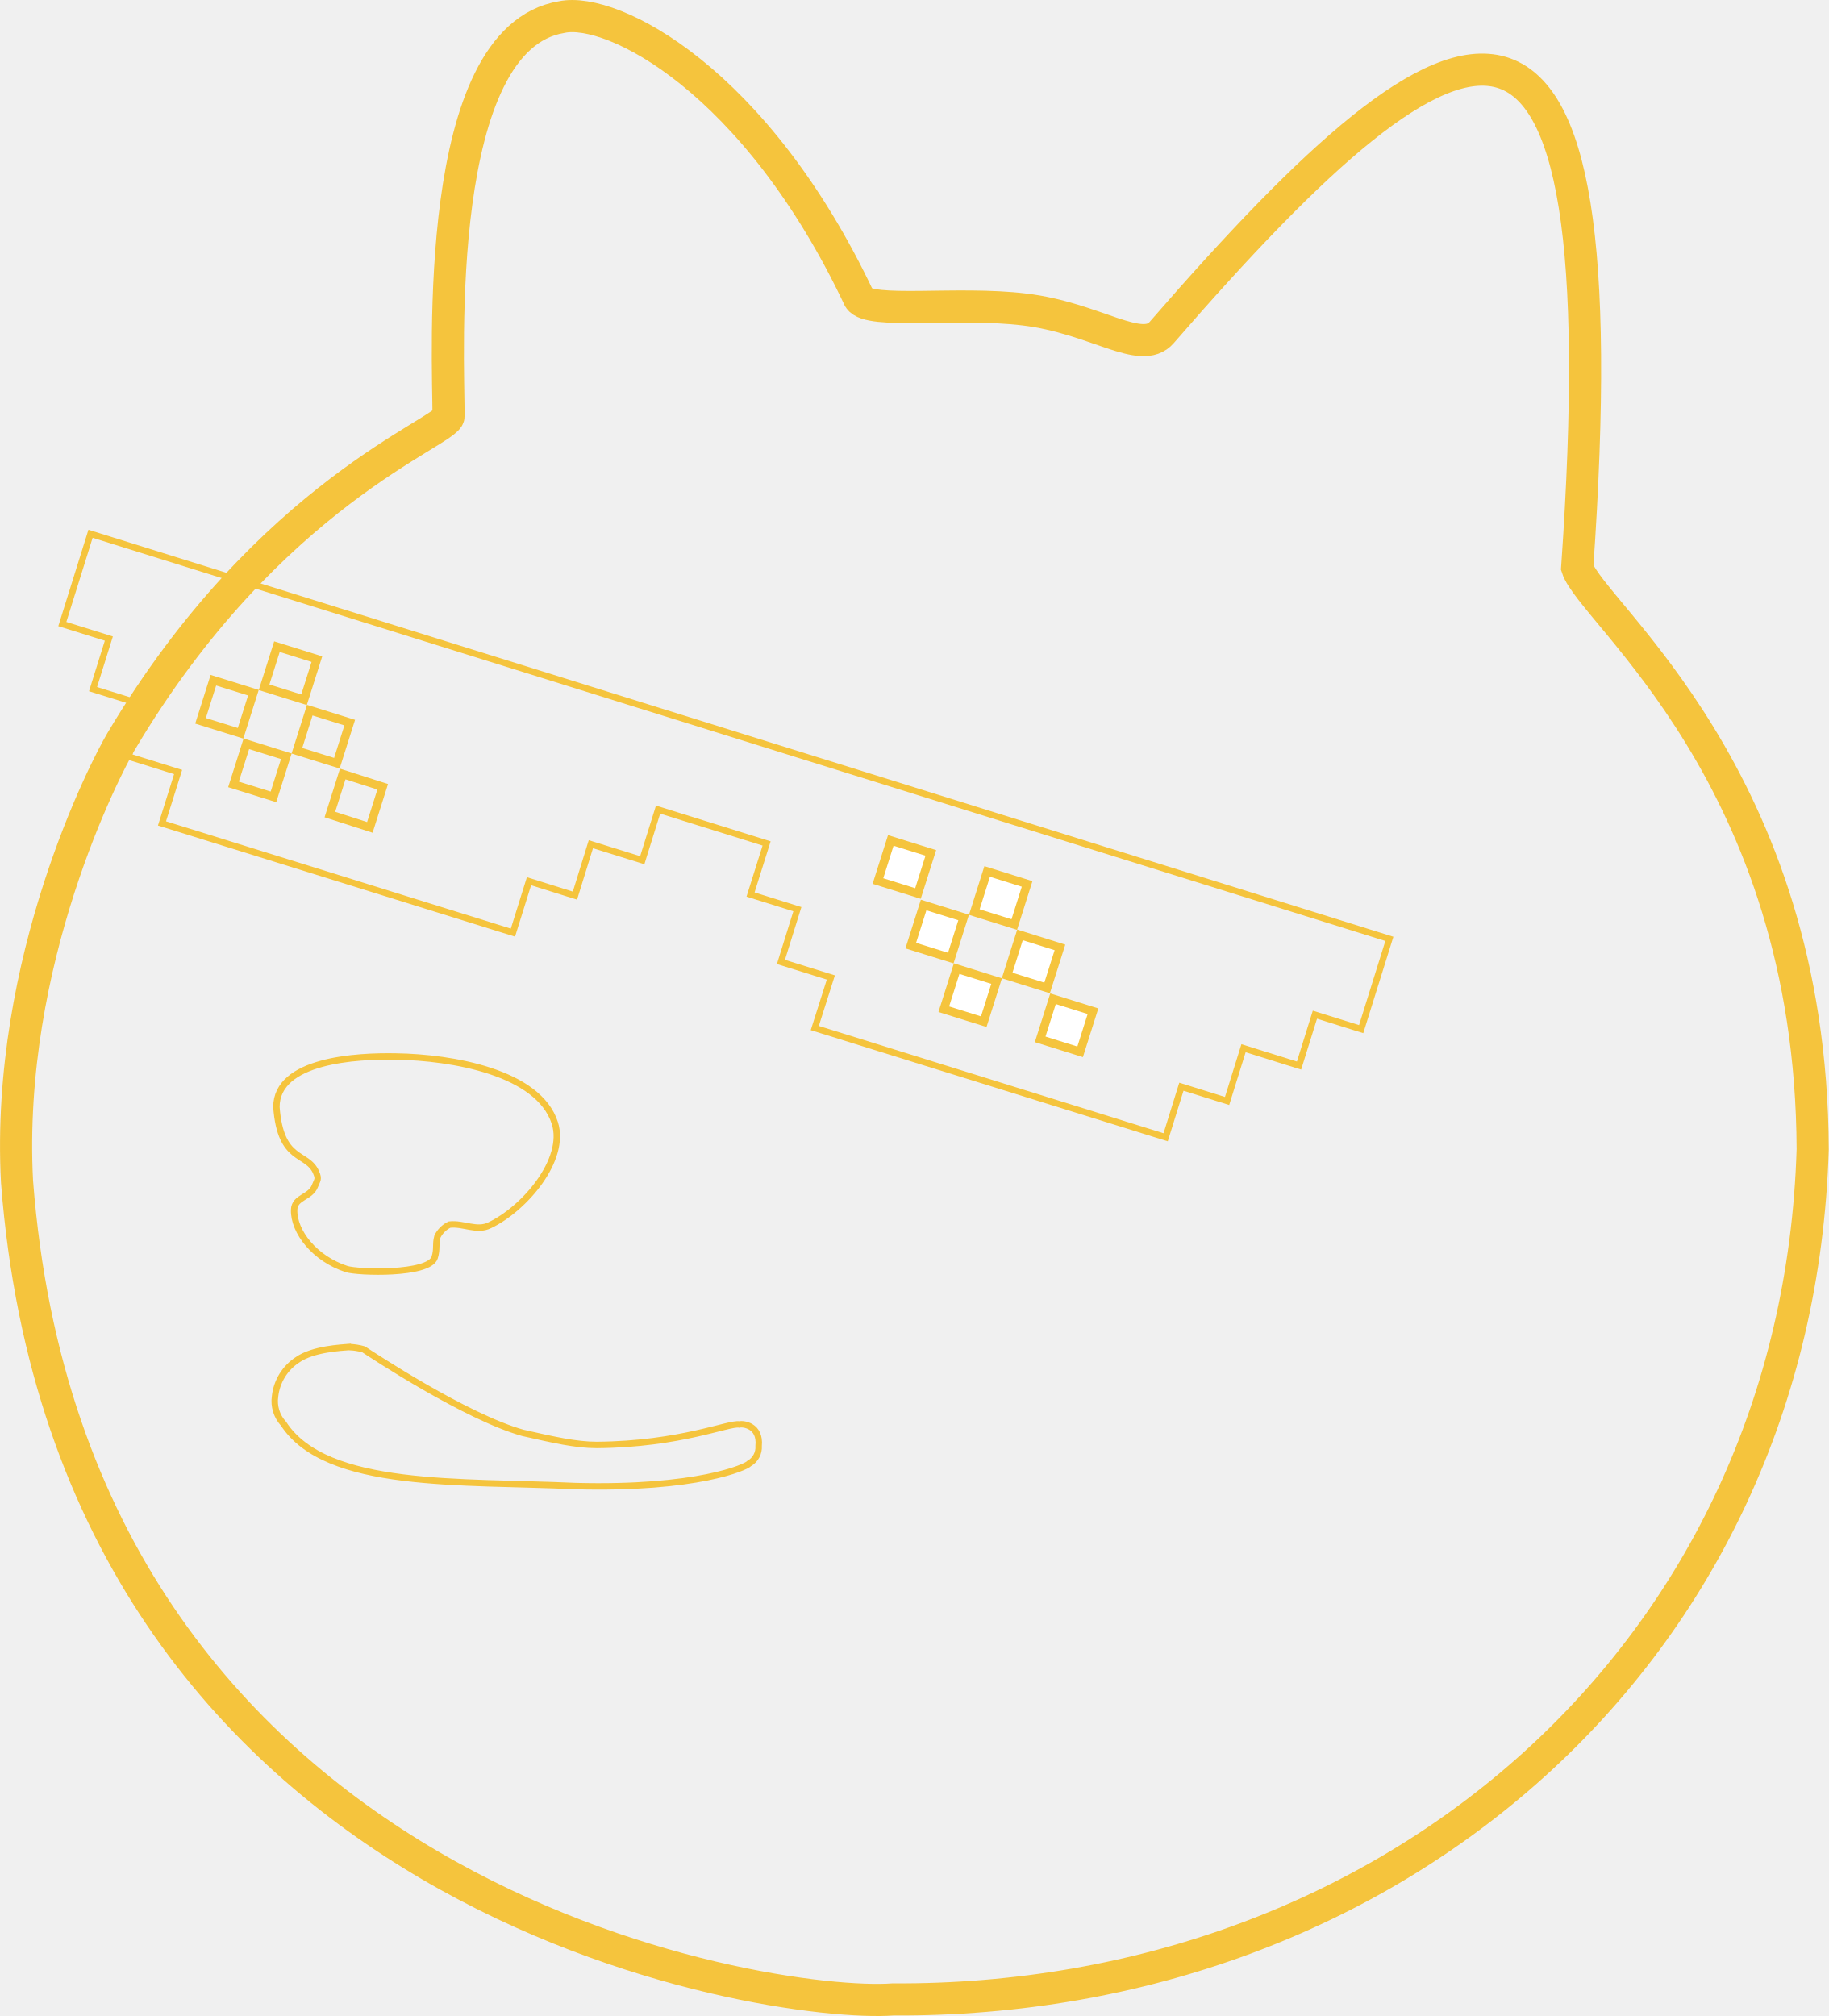
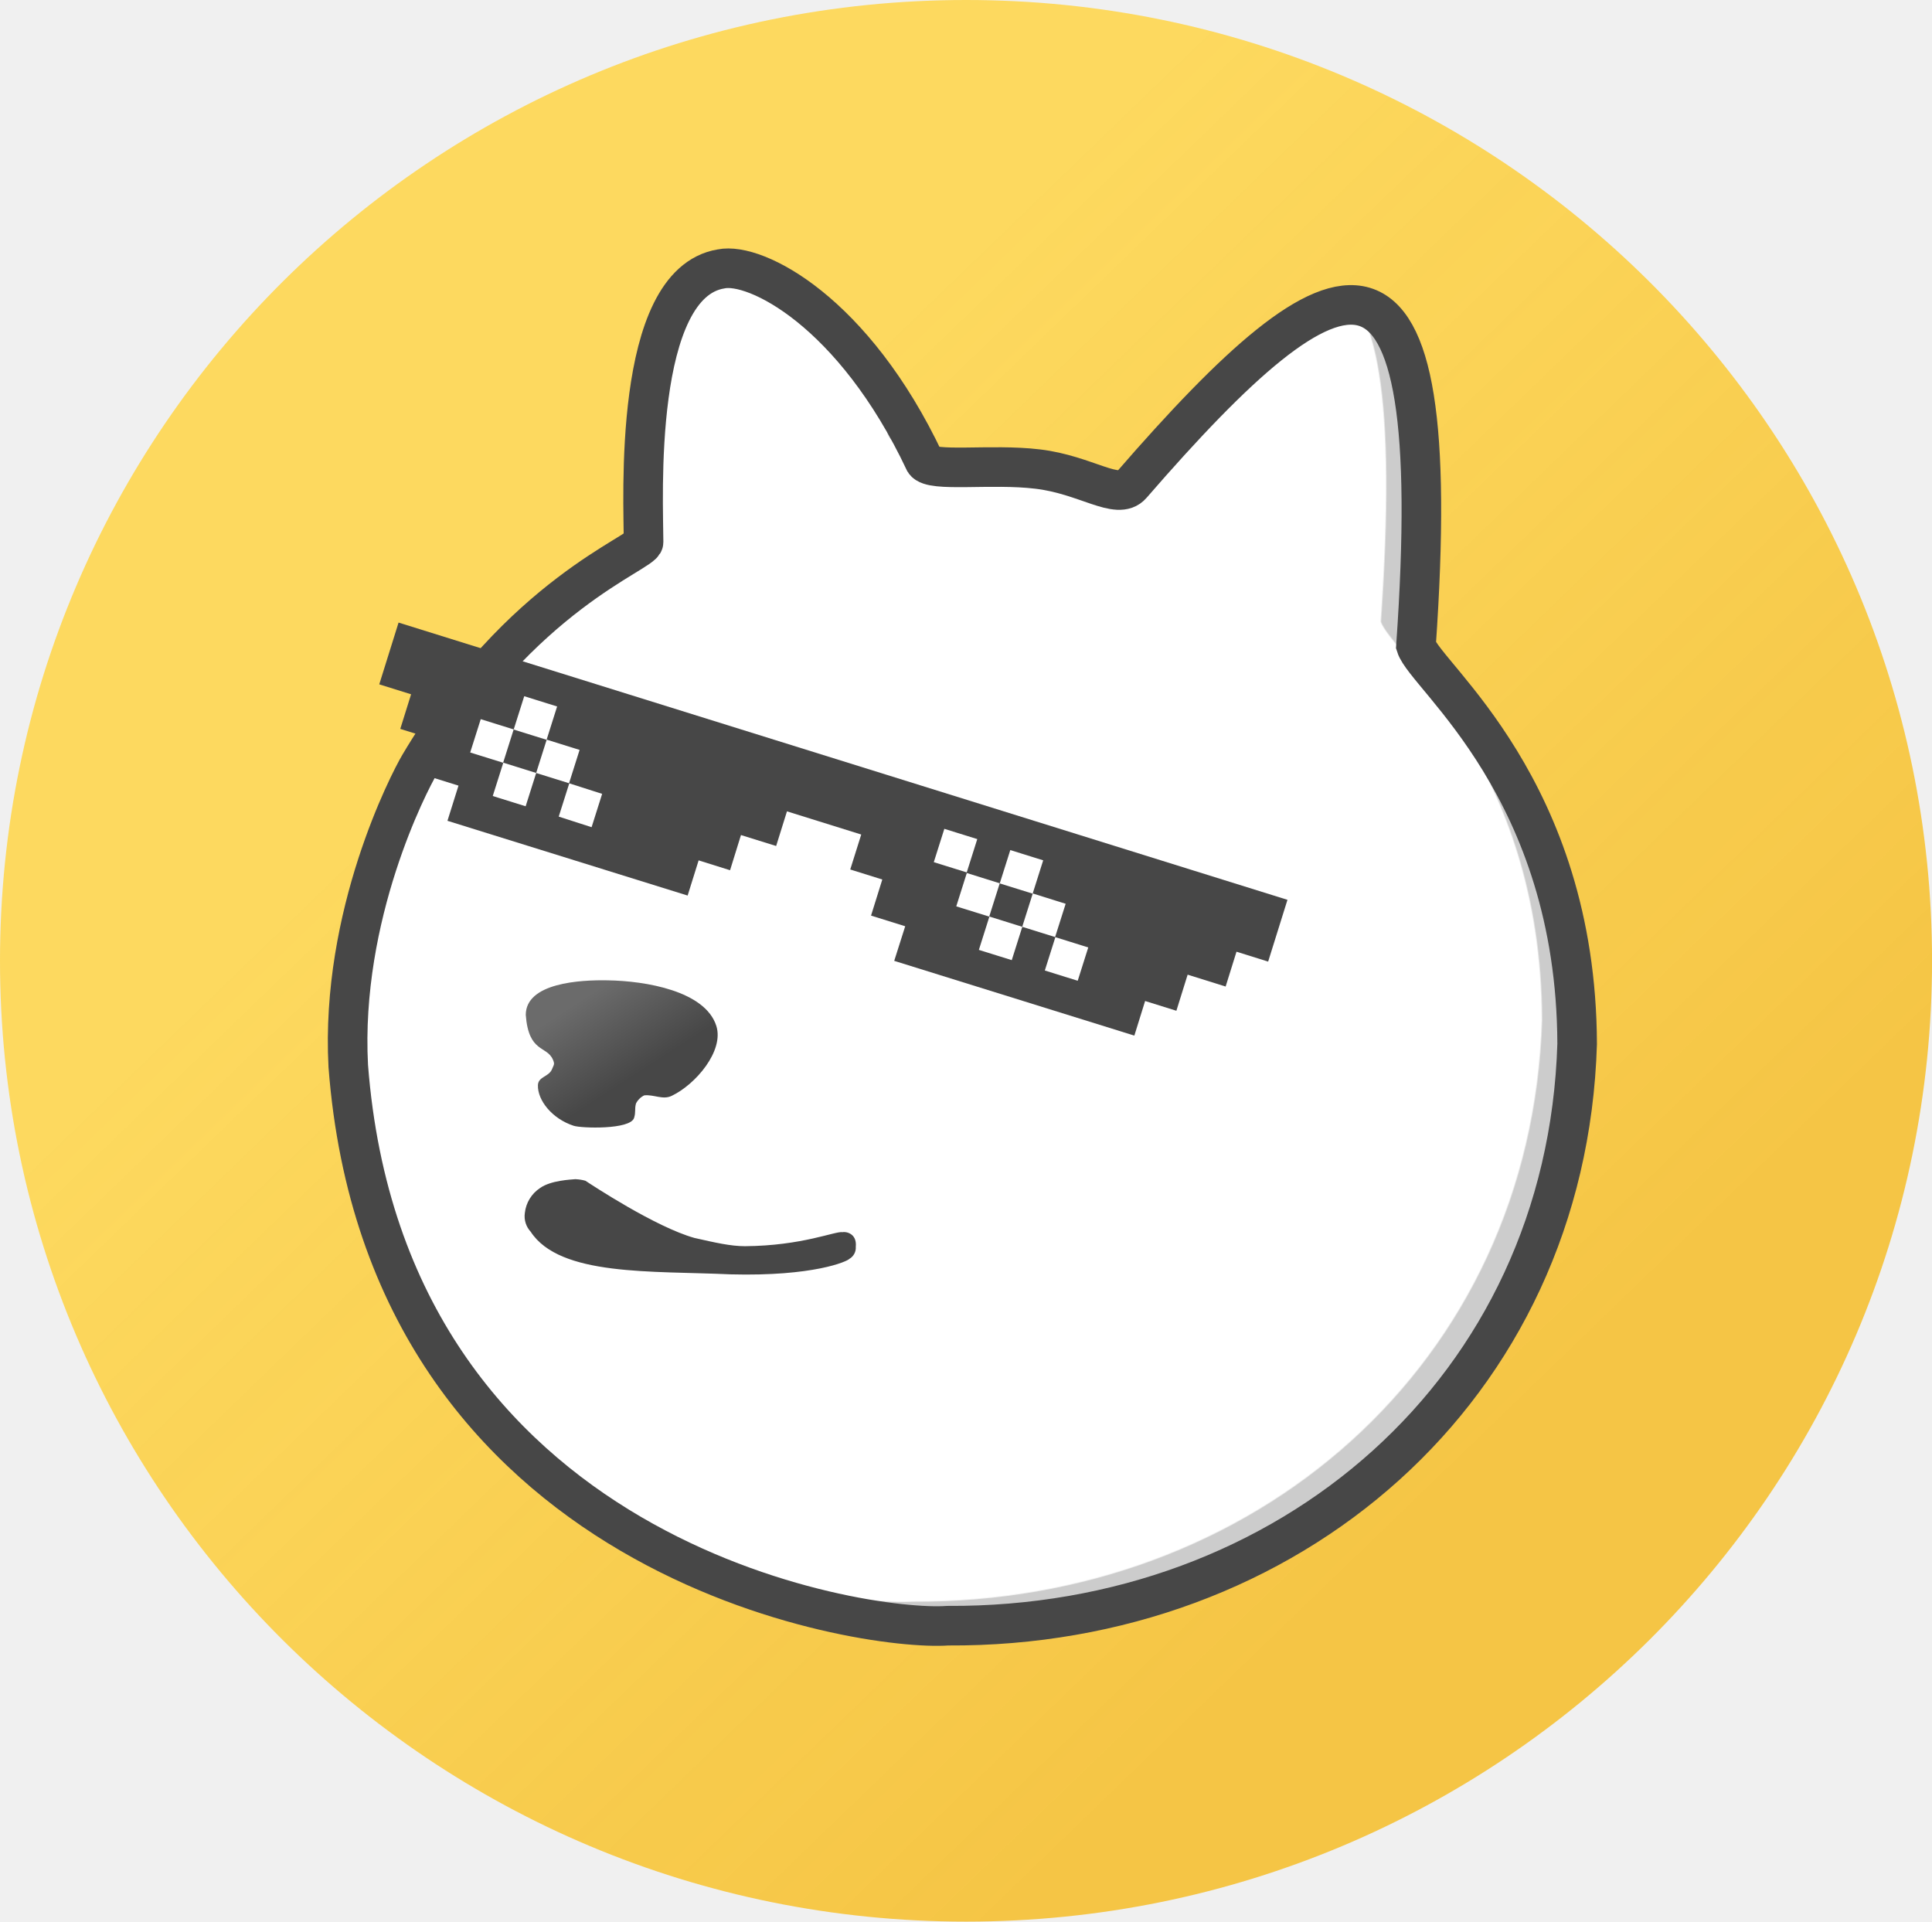
- <svg xmlns="http://www.w3.org/2000/svg" id="svg881" viewBox="0 0 284.65 313.78">
+ <svg xmlns="http://www.w3.org/2000/svg" id="svg881" viewBox="0 0 439.37 437.01">
  <defs>
-     <style>.cls-1,.cls-2,.cls-3{fill:none;}.cls-1,.cls-2,.cls-3,.cls-4{stroke:#f5c43d;}.cls-1{stroke-miterlimit:10;}.cls-2,.cls-3,.cls-4{stroke-miterlimit:11.34;}.cls-2{stroke-width:5px;}.cls-3,.cls-4{stroke-width:1.32px;}.cls-4{fill:#fff;}</style>
+     <style>.cls-1{fill:url(#linear-gradient);}.cls-2{filter:url(#filter27102);}.cls-3,.cls-7{fill:#fff;}.cls-4{fill:url(#linear-gradient-2);}.cls-5{fill:#474747;}.cls-6{fill:none;stroke:#474747;stroke-width:9px;}.cls-6,.cls-7{stroke-miterlimit:11.34;}.cls-7{stroke:#fff;stroke-width:1.32px;}</style>
+     <linearGradient id="linear-gradient" x1="-103.81" y1="639.39" x2="-171.97" y2="709.72" gradientTransform="matrix(2.84, 0, 0, -2.83, 626.46, 2146.26)" gradientUnits="userSpaceOnUse">
+       <stop offset="0" stop-color="#f5c545" />
+       <stop offset="1" stop-color="#ffd547" stop-opacity="0.86" />
+     </linearGradient>
+     <filter id="filter27102" name="filter27102">
+       <feFlood result="flood" flood-color="rgb(204,204,204)" />
+       <feComposite result="composite1" operator="out" in="flood" in2="SourceGraphic" />
+       <feGaussianBlur result="blur" in="composite1" />
+       <feOffset result="offset" dx="-8" dy="-5.5" />
+       <feComposite result="composite2" operator="atop" in="offset" in2="SourceGraphic" />
+     </filter>
+     <linearGradient id="linear-gradient-2" x1="-170.97" y1="666.85" x2="-175.02" y2="673.13" gradientTransform="matrix(2.83, 0, 0, -2.83, 704.5, 2318.89)" gradientUnits="userSpaceOnUse">
+       <stop offset="0" stop-color="#474747" />
+       <stop offset="1" stop-color="#6b6b6b" />
+     </linearGradient>
  </defs>
+   <g id="layer8">
+     <ellipse id="path1654" class="cls-1" cx="219.69" cy="218.5" rx="219.69" ry="218.5" />
+   </g>
+   <g id="layer4">
+     <g id="path1450-2" class="cls-2">
+       <path class="cls-3" d="M223,310.13c0-9.19-2.62-58.83,17.64-62.13,7.85-1.61,30.15,9.68,46.27,43.82,1.6,2.5,15.14.42,25.71,1.7,11,1.3,18.18,7.27,21.37,3.59,47.7-55,71.78-65.2,64.67,36.6,2.21,7,36.45,32.42,36.65,90.53C432.93,502.86,369.59,557,292.17,556.55c-19.1,1.41-127.68-14.68-136.33-127.28-1.81-34.39,13.82-64.49,16.19-68.5C195,322,223,312.51,223,310.13Z" transform="translate(-76.64 -186.85)" />
+     </g>
+     <ellipse id="path27105-3" class="cls-3" cx="263.77" cy="272.89" rx="8.53" ry="21.45" transform="translate(-188.1 29.1) rotate(-37.34)" />
+     <path id="path27107-7-3" class="cls-3" d="M381,333c3.71-10.61,10.61-48.26,1.59-76.1l-18.56,7.69L338.62,293l32.08,40.3Z" transform="translate(-76.64 -186.85)" />
+   </g>
  <g id="layer1">
-     <path id="path1460" class="cls-1" d="M207.12,442.87c-4.92-1.59-8.25-5.8-8.15-9.23.06-2,2.55-1.88,3.24-3.72.35-.92.65-1,.18-2.08-1.38-3.25-5.53-1.49-6.18-10.18,0-7.3,12.38-8,18.65-7.87,8.62.13,22.14,2.42,24.68,10.35,1.82,5.7-4.73,13.34-10.13,15.91-2,1-4.1-.35-6.26-.1a4.08,4.08,0,0,0-1.88,1.86c-.35,1.27,0,1.9-.43,3.27-.89,2.72-12,2.35-13.72,1.79Z" transform="translate(-153.19 -245.35)" />
-     <path id="path1462" class="cls-1" d="M207.59,455c-1.21.11-5.65.28-8.1,2a7.79,7.79,0,0,0-3.49,5.68,5.16,5.16,0,0,0,1.32,4.27c6.65,10.2,27.64,8.87,45.43,9.7,18.94.5,26.59-2.95,27.05-3.52a2.92,2.92,0,0,0,1.46-2.73c.32-3.24-2.49-3.49-3-3.34-1.64-.29-9.14,3.09-22.19,3.19-3.27,0-6.76-.81-11.51-1.88-8.89-2.49-23.39-12.09-24.78-13a9.33,9.33,0,0,0-2.17-.35Z" transform="translate(-153.19 -245.35)" />
+     <path id="path1460" class="cls-4" d="M207.12,442.87c-4.92-1.59-8.25-5.8-8.15-9.23.06-2,2.55-1.88,3.24-3.72.35-.92.65-1,.18-2.08-1.38-3.25-5.53-1.49-6.18-10.18,0-7.3,12.38-8,18.65-7.87,8.62.13,22.14,2.42,24.68,10.35,1.82,5.7-4.73,13.34-10.13,15.91-2,1-4.1-.35-6.26-.1a4.08,4.08,0,0,0-1.88,1.86c-.35,1.27,0,1.9-.43,3.27-.89,2.72-12,2.35-13.72,1.79Z" transform="translate(-76.64 -186.85)" />
+     <path id="path1462" class="cls-5" d="M207.59,455c-1.21.11-5.65.28-8.1,2a7.79,7.79,0,0,0-3.49,5.68,5.16,5.16,0,0,0,1.32,4.27c6.65,10.2,27.64,8.87,45.43,9.7,18.94.5,26.59-2.95,27.05-3.52a2.92,2.92,0,0,0,1.46-2.73c.32-3.24-2.49-3.49-3-3.34-1.64-.29-9.14,3.09-22.19,3.19-3.27,0-6.76-.81-11.51-1.88-8.89-2.49-23.39-12.09-24.78-13a9.33,9.33,0,0,0-2.17-.35Z" transform="translate(-76.64 -186.85)" />
  </g>
  <g id="layer5">
-     <path id="path1450-3" class="cls-2" d="M223,310.13c0-9.19-2.62-58.83,17.64-62.13,7.85-1.61,30.15,9.68,46.27,43.82,1.6,2.5,15.14.42,25.71,1.7,11,1.3,18.18,7.27,21.37,3.59,47.7-55,71.78-65.2,64.67,36.6,2.21,7,36.45,32.42,36.65,90.53C432.93,502.86,369.59,557,292.17,556.55c-19.1,1.41-127.68-14.68-136.33-127.28-1.81-34.39,13.82-64.49,16.19-68.5C195,322,223,312.51,223,310.13Z" transform="translate(-153.19 -245.35)" />
+     <path id="path1450-3" class="cls-6" d="M223,310.13c0-9.19-2.62-58.83,17.64-62.13,7.85-1.61,30.15,9.68,46.27,43.82,1.6,2.5,15.14.42,25.71,1.7,11,1.3,18.18,7.27,21.37,3.59,47.7-55,71.78-65.2,64.67,36.6,2.21,7,36.45,32.42,36.65,90.53C432.93,502.86,369.59,557,292.17,556.55c-19.1,1.41-127.68-14.68-136.33-127.28-1.81-34.39,13.82-64.49,16.19-68.5C195,322,223,312.51,223,310.13Z" transform="translate(-76.64 -186.85)" />
  </g>
  <g id="layer11">
-     <path id="rect1481-3-8" class="cls-1" d="M167.28,328.43l-4.39,14.05,7.24,2.26-2.46,7.87,8,2.49-2.49,8,7.73,2.41-2.51,8,54.62,17,2.5-8,7.15,2.24,2.48-8,8,2.49,2.46-7.88,16.89,5.27L270,384.58l7.29,2.28-2.56,8.21,7.77,2.42L280,405.36l54.61,17,2.45-7.87,7.11,2.22,2.56-8.21,8.64,2.7,2.47-7.92,7.2,2.25,4.39-14.05Z" transform="translate(-153.19 -245.35)" />
-     <path id="rect1536-27-7" class="cls-3" d="M196.29,346l-2,6.32,6.22,1.94,2-6.32Zm5.11,9.88-2,6.32,6.22,1.94,2-6.32Zm-15-4.66-2,6.32,6.23,1.94,2-6.32Zm5.13,9.9-2,6.32,6.22,1.94,2-6.32Zm15,4.7-2,6.31,6.22,2,2-6.32Z" transform="translate(-153.19 -245.35)" />
-     <path id="rect1536-2-7-0" class="cls-4" d="M291.83,376.16l-2,6.32,6.23,1.94,2-6.32Zm15,4.83-2,6.32,6.22,1.94,2-6.32Zm5.11,9.87-2,6.32,6.22,1.94,2-6.31Zm-15-4.65-2,6.32,6.23,1.94,2-6.32Zm5.14,9.9-2,6.32,6.22,1.94,2-6.32Zm15,4.69-2,6.32,6.22,1.94,2-6.32Z" transform="translate(-153.19 -245.35)" />
+     <path id="rect1481-3-8" class="cls-5" d="M167.28,328.43l-4.39,14.05,7.24,2.26-2.46,7.87,8,2.49-2.49,8,7.73,2.41-2.51,8,54.62,17,2.5-8,7.15,2.24,2.48-8,8,2.49,2.46-7.88,16.89,5.27L270,384.58l7.29,2.28-2.56,8.21,7.77,2.42L280,405.36l54.61,17,2.45-7.87,7.11,2.22,2.56-8.21,8.64,2.7,2.47-7.92,7.2,2.25,4.39-14.05Z" transform="translate(-76.64 -186.85)" />
+     <path id="rect1536-27-7" class="cls-7" d="M196.29,346l-2,6.32,6.22,1.94,2-6.32Zm5.11,9.88-2,6.32,6.22,1.94,2-6.32Zm-15-4.66-2,6.32,6.23,1.94,2-6.32Zm5.13,9.9-2,6.32,6.22,1.94,2-6.32Zm15,4.7-2,6.31,6.22,2,2-6.32Z" transform="translate(-76.64 -186.85)" />
+     <path id="rect1536-2-7-0" class="cls-7" d="M291.83,376.16l-2,6.32,6.23,1.94,2-6.32Zm15,4.83-2,6.32,6.22,1.94,2-6.32Zm5.11,9.87-2,6.32,6.22,1.94,2-6.31Zm-15-4.65-2,6.32,6.23,1.94,2-6.32Zm5.14,9.9-2,6.32,6.22,1.94,2-6.32Zm15,4.69-2,6.32,6.22,1.94,2-6.32Z" transform="translate(-76.64 -186.85)" />
  </g>
</svg>
